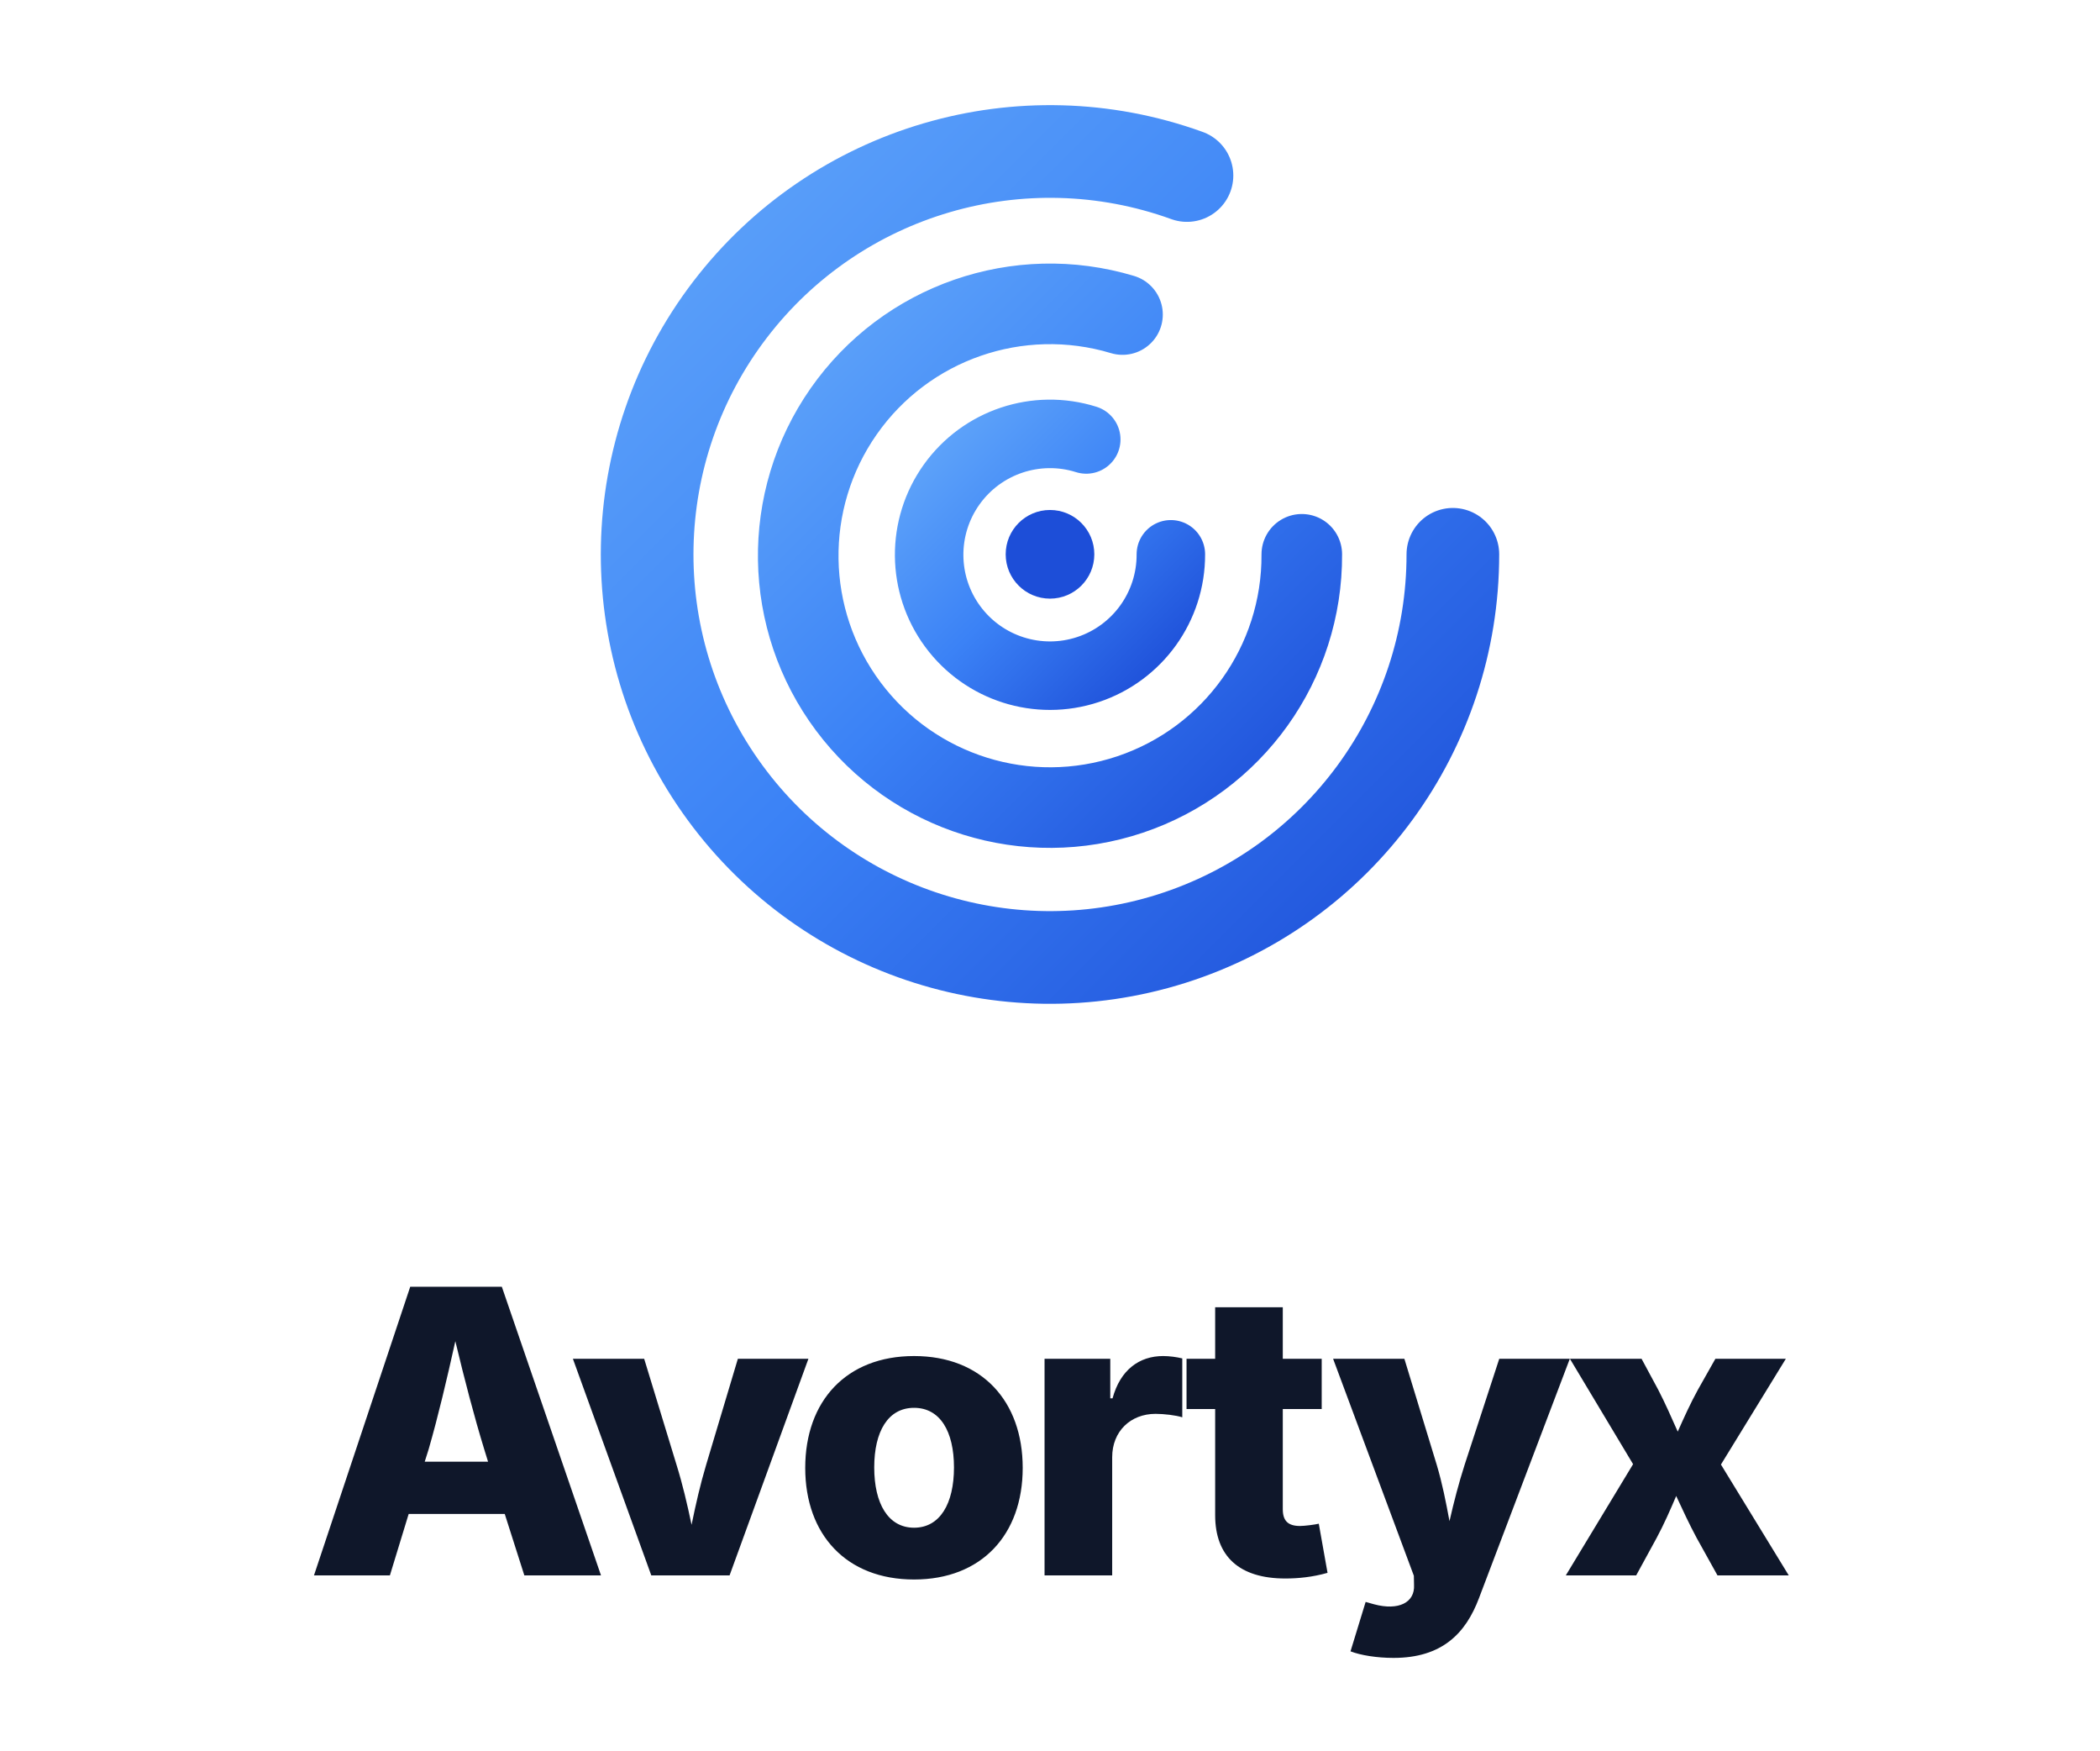
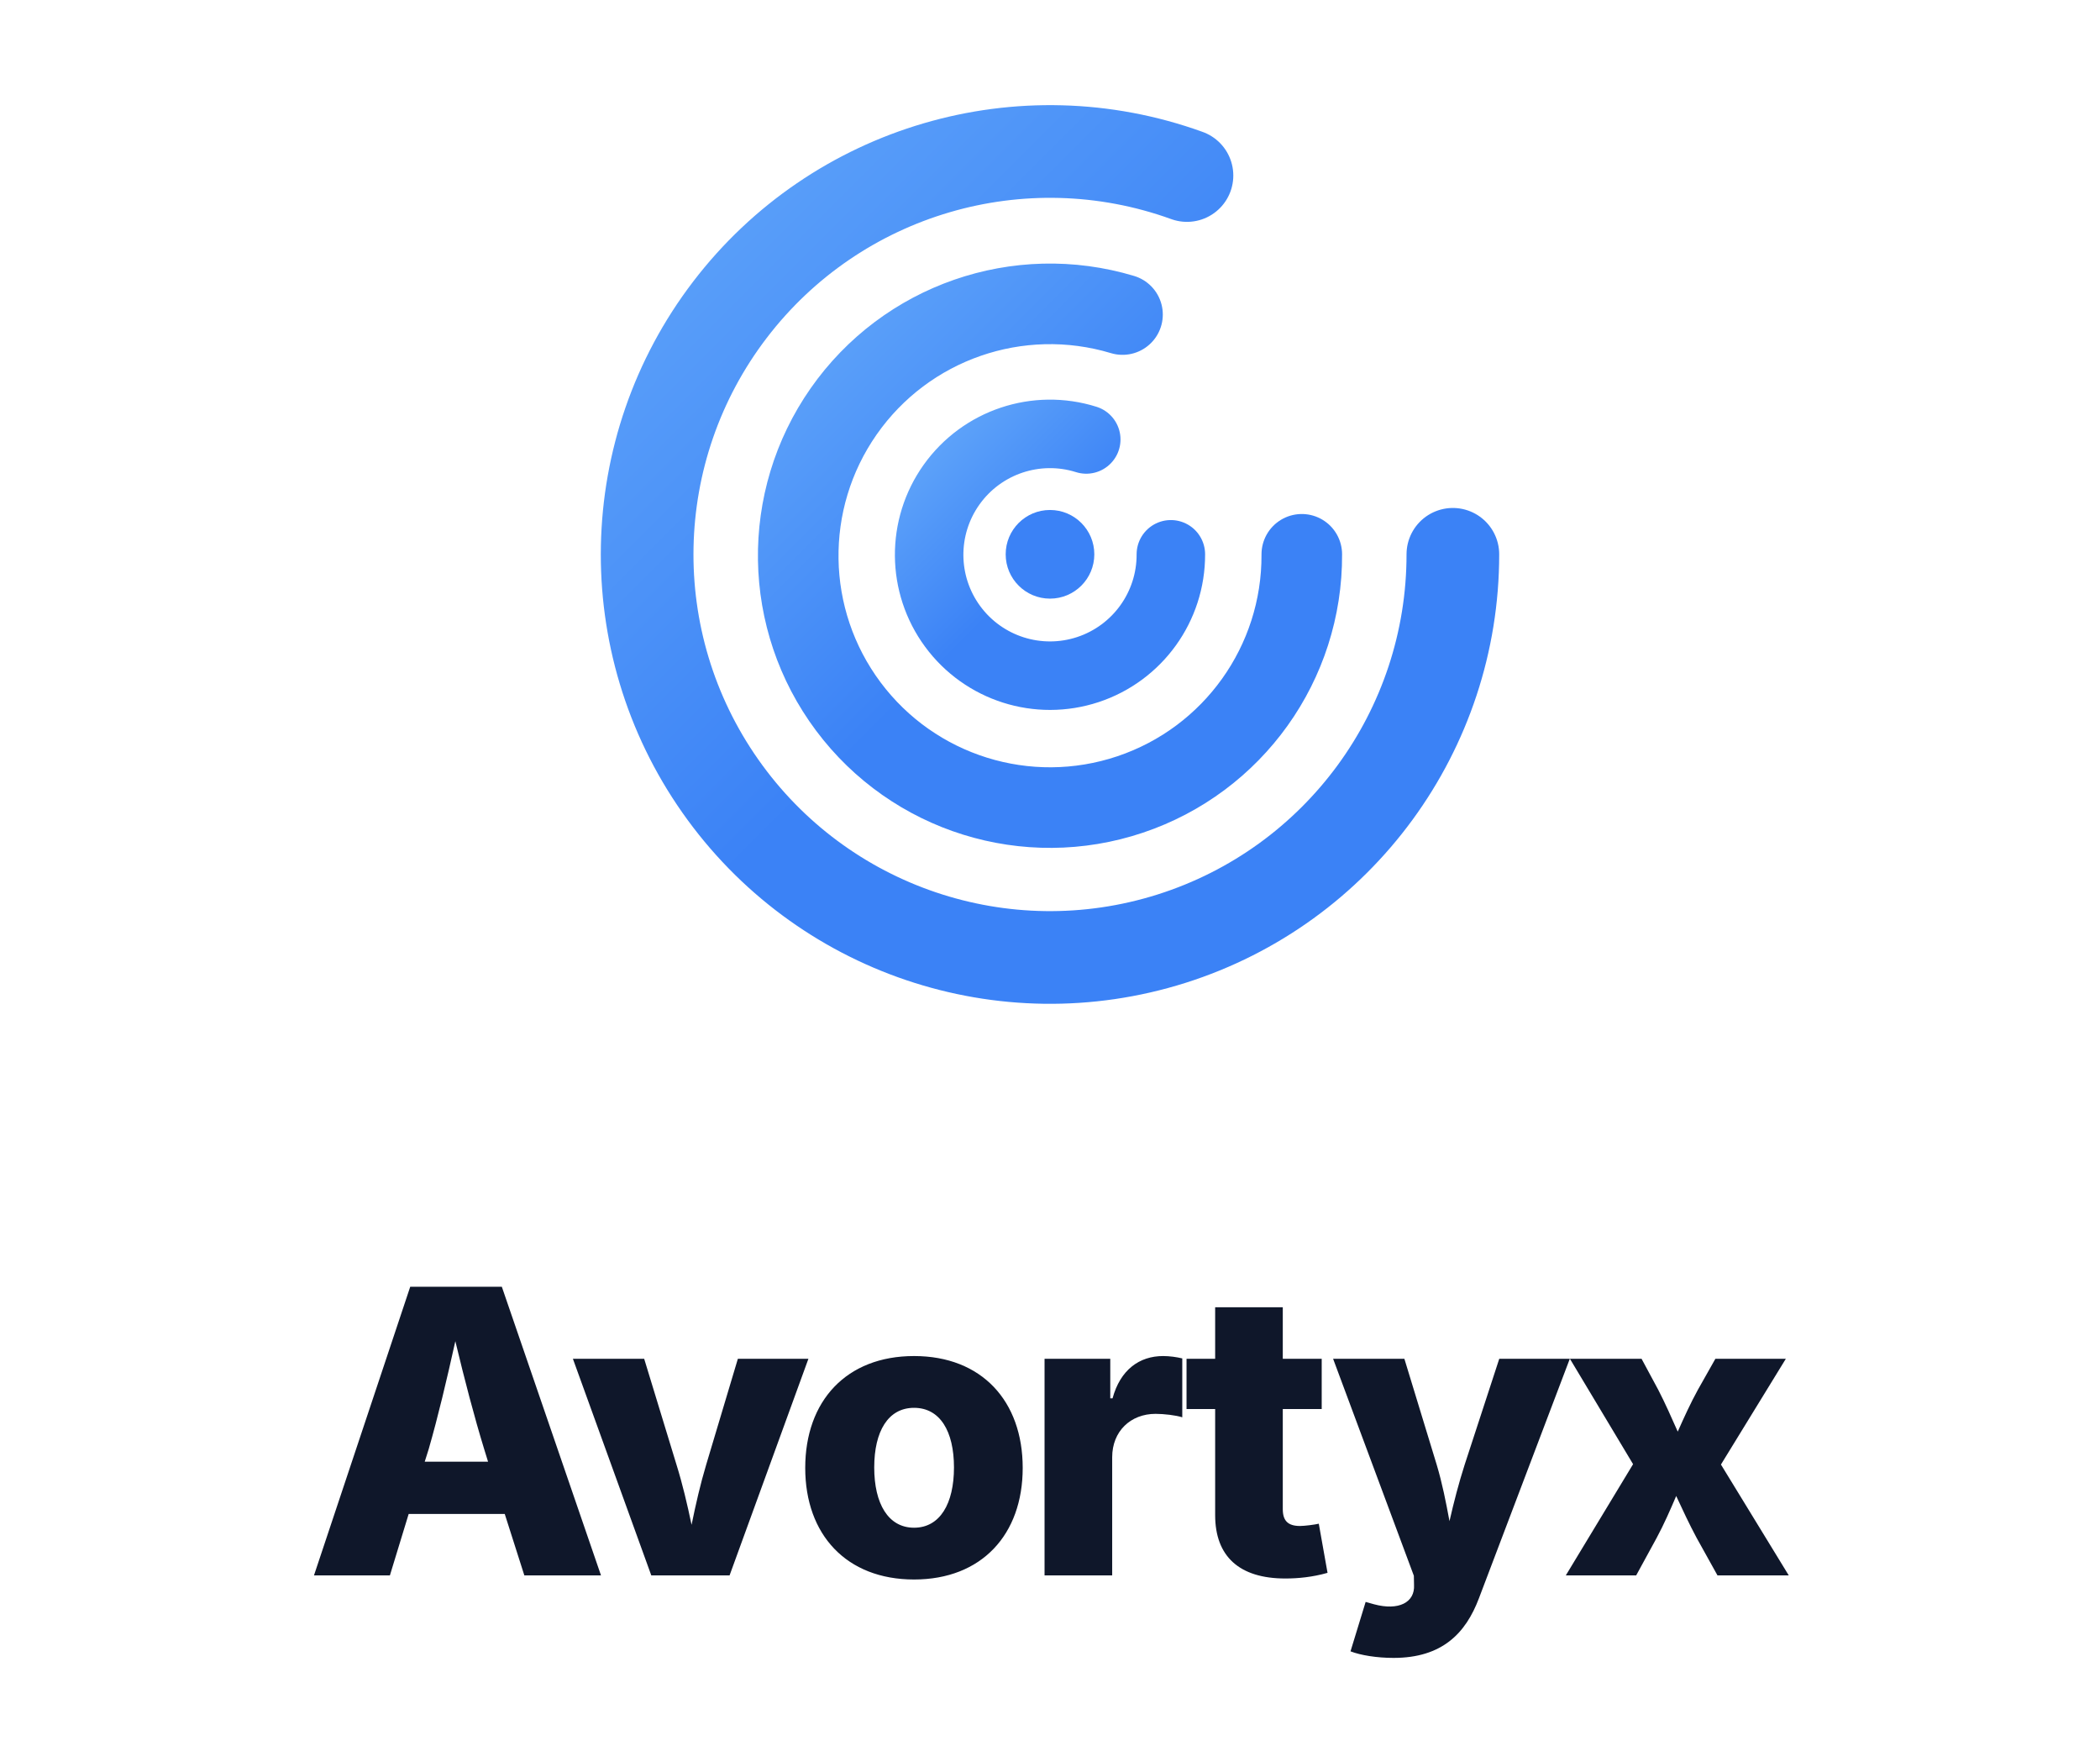
<svg xmlns="http://www.w3.org/2000/svg" width="360" height="300" viewBox="0 0 360 300">
  <svg x="95" y="10" width="170" height="170" viewBox="0 0 64 64" fill="none">
    <defs>
      <linearGradient id="g2" x1="0" y1="0" x2="1" y2="1">
        <stop offset="0%" stop-color="#60a5fa" />
        <stop offset="50%" stop-color="#3b82f6" />
-         <stop offset="100%" stop-color="#1d4ed8" />
+         <stop offset="100%" stop-color="#3b82f6" />
      </linearGradient>
    </defs>
    <g transform="translate(32 32) scale(1.3) translate(-32 -32)">
      <path d="M52 32a20 20 0 1 1-13.2-18.8" stroke="url(#g2)" stroke-width="4.6" stroke-linecap="round" />
      <path d="M44.5 32a12.5 12.5 0 1 1-8.9-11.9" stroke="url(#g2)" stroke-width="4" stroke-linecap="round" />
      <path d="M38 32a6 6 0 1 1-4.2-5.7" stroke="url(#g2)" stroke-width="3.4" stroke-linecap="round" />
-       <circle cx="32" cy="32" r="2.2" fill="#1d4ed8" />
+       <circle cx="32" cy="32" r="2.2" fill="#3b82f6" />
    </g>
  </svg>
  <text x="180" y="270" text-anchor="middle" font-family="Inter, Arial, sans-serif" font-weight="800" font-size="68" letter-spacing="-2.5" fill="#0f172a">Avortyx</text>
</svg>
